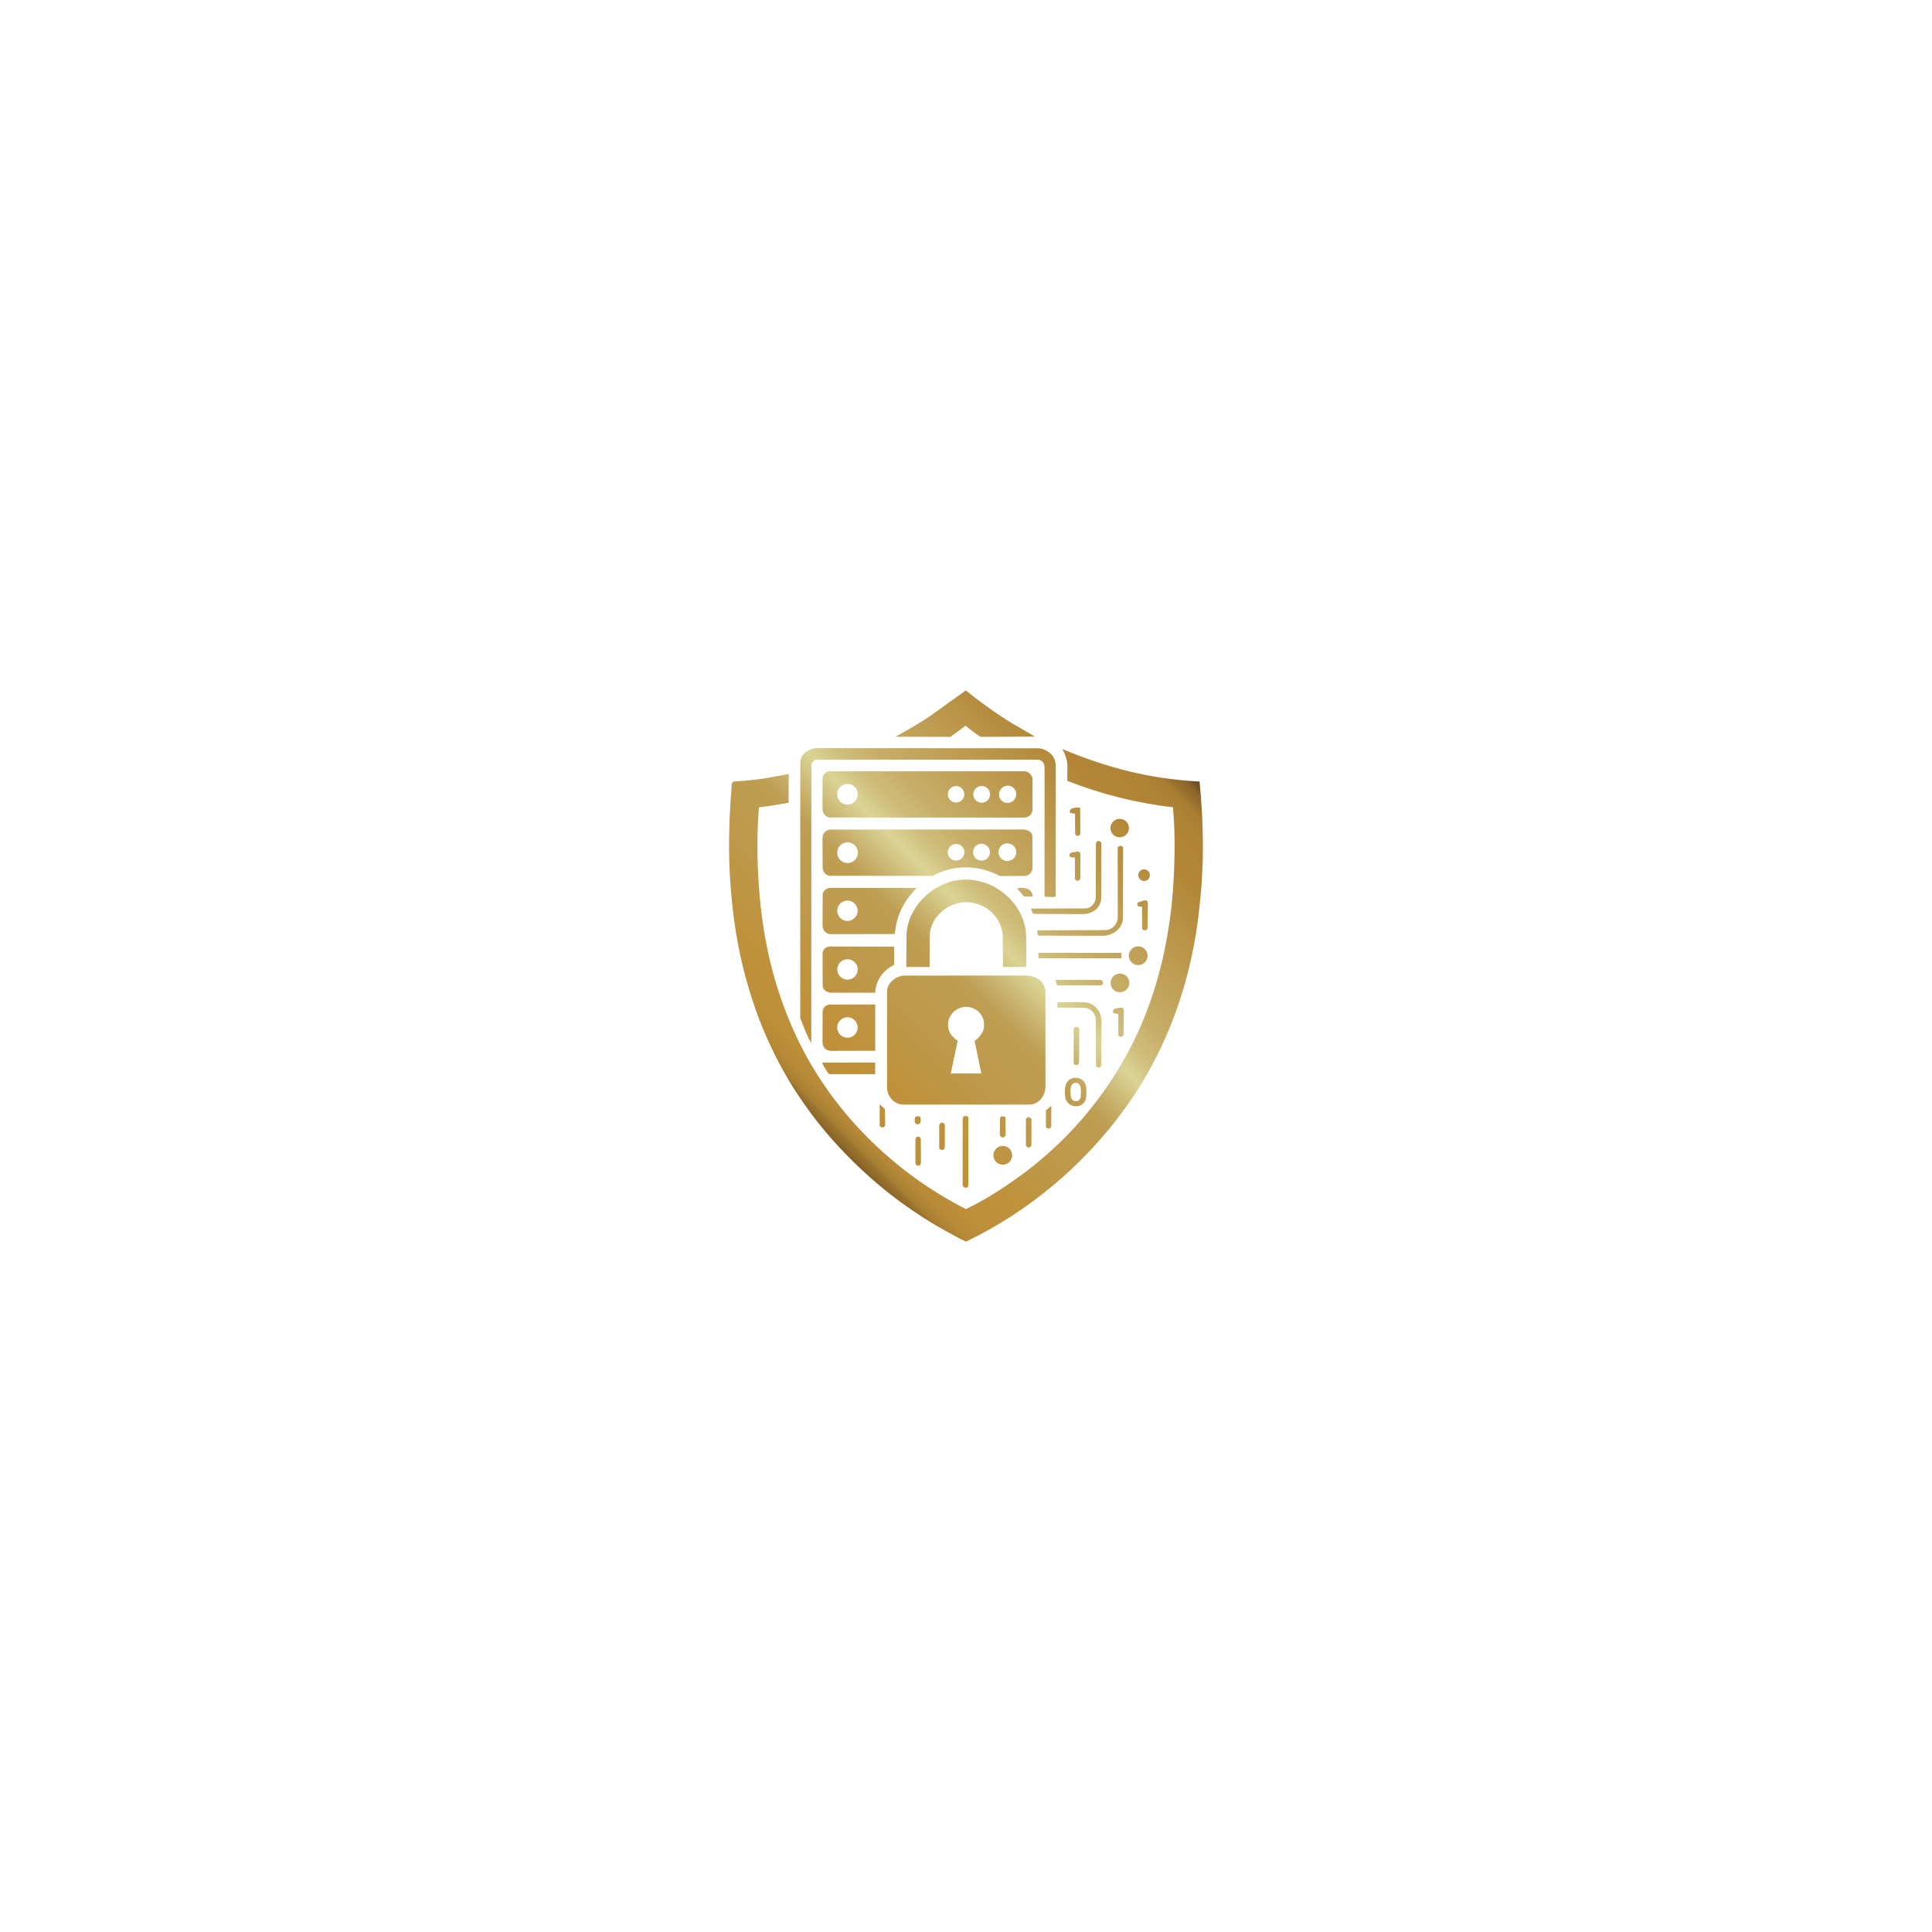
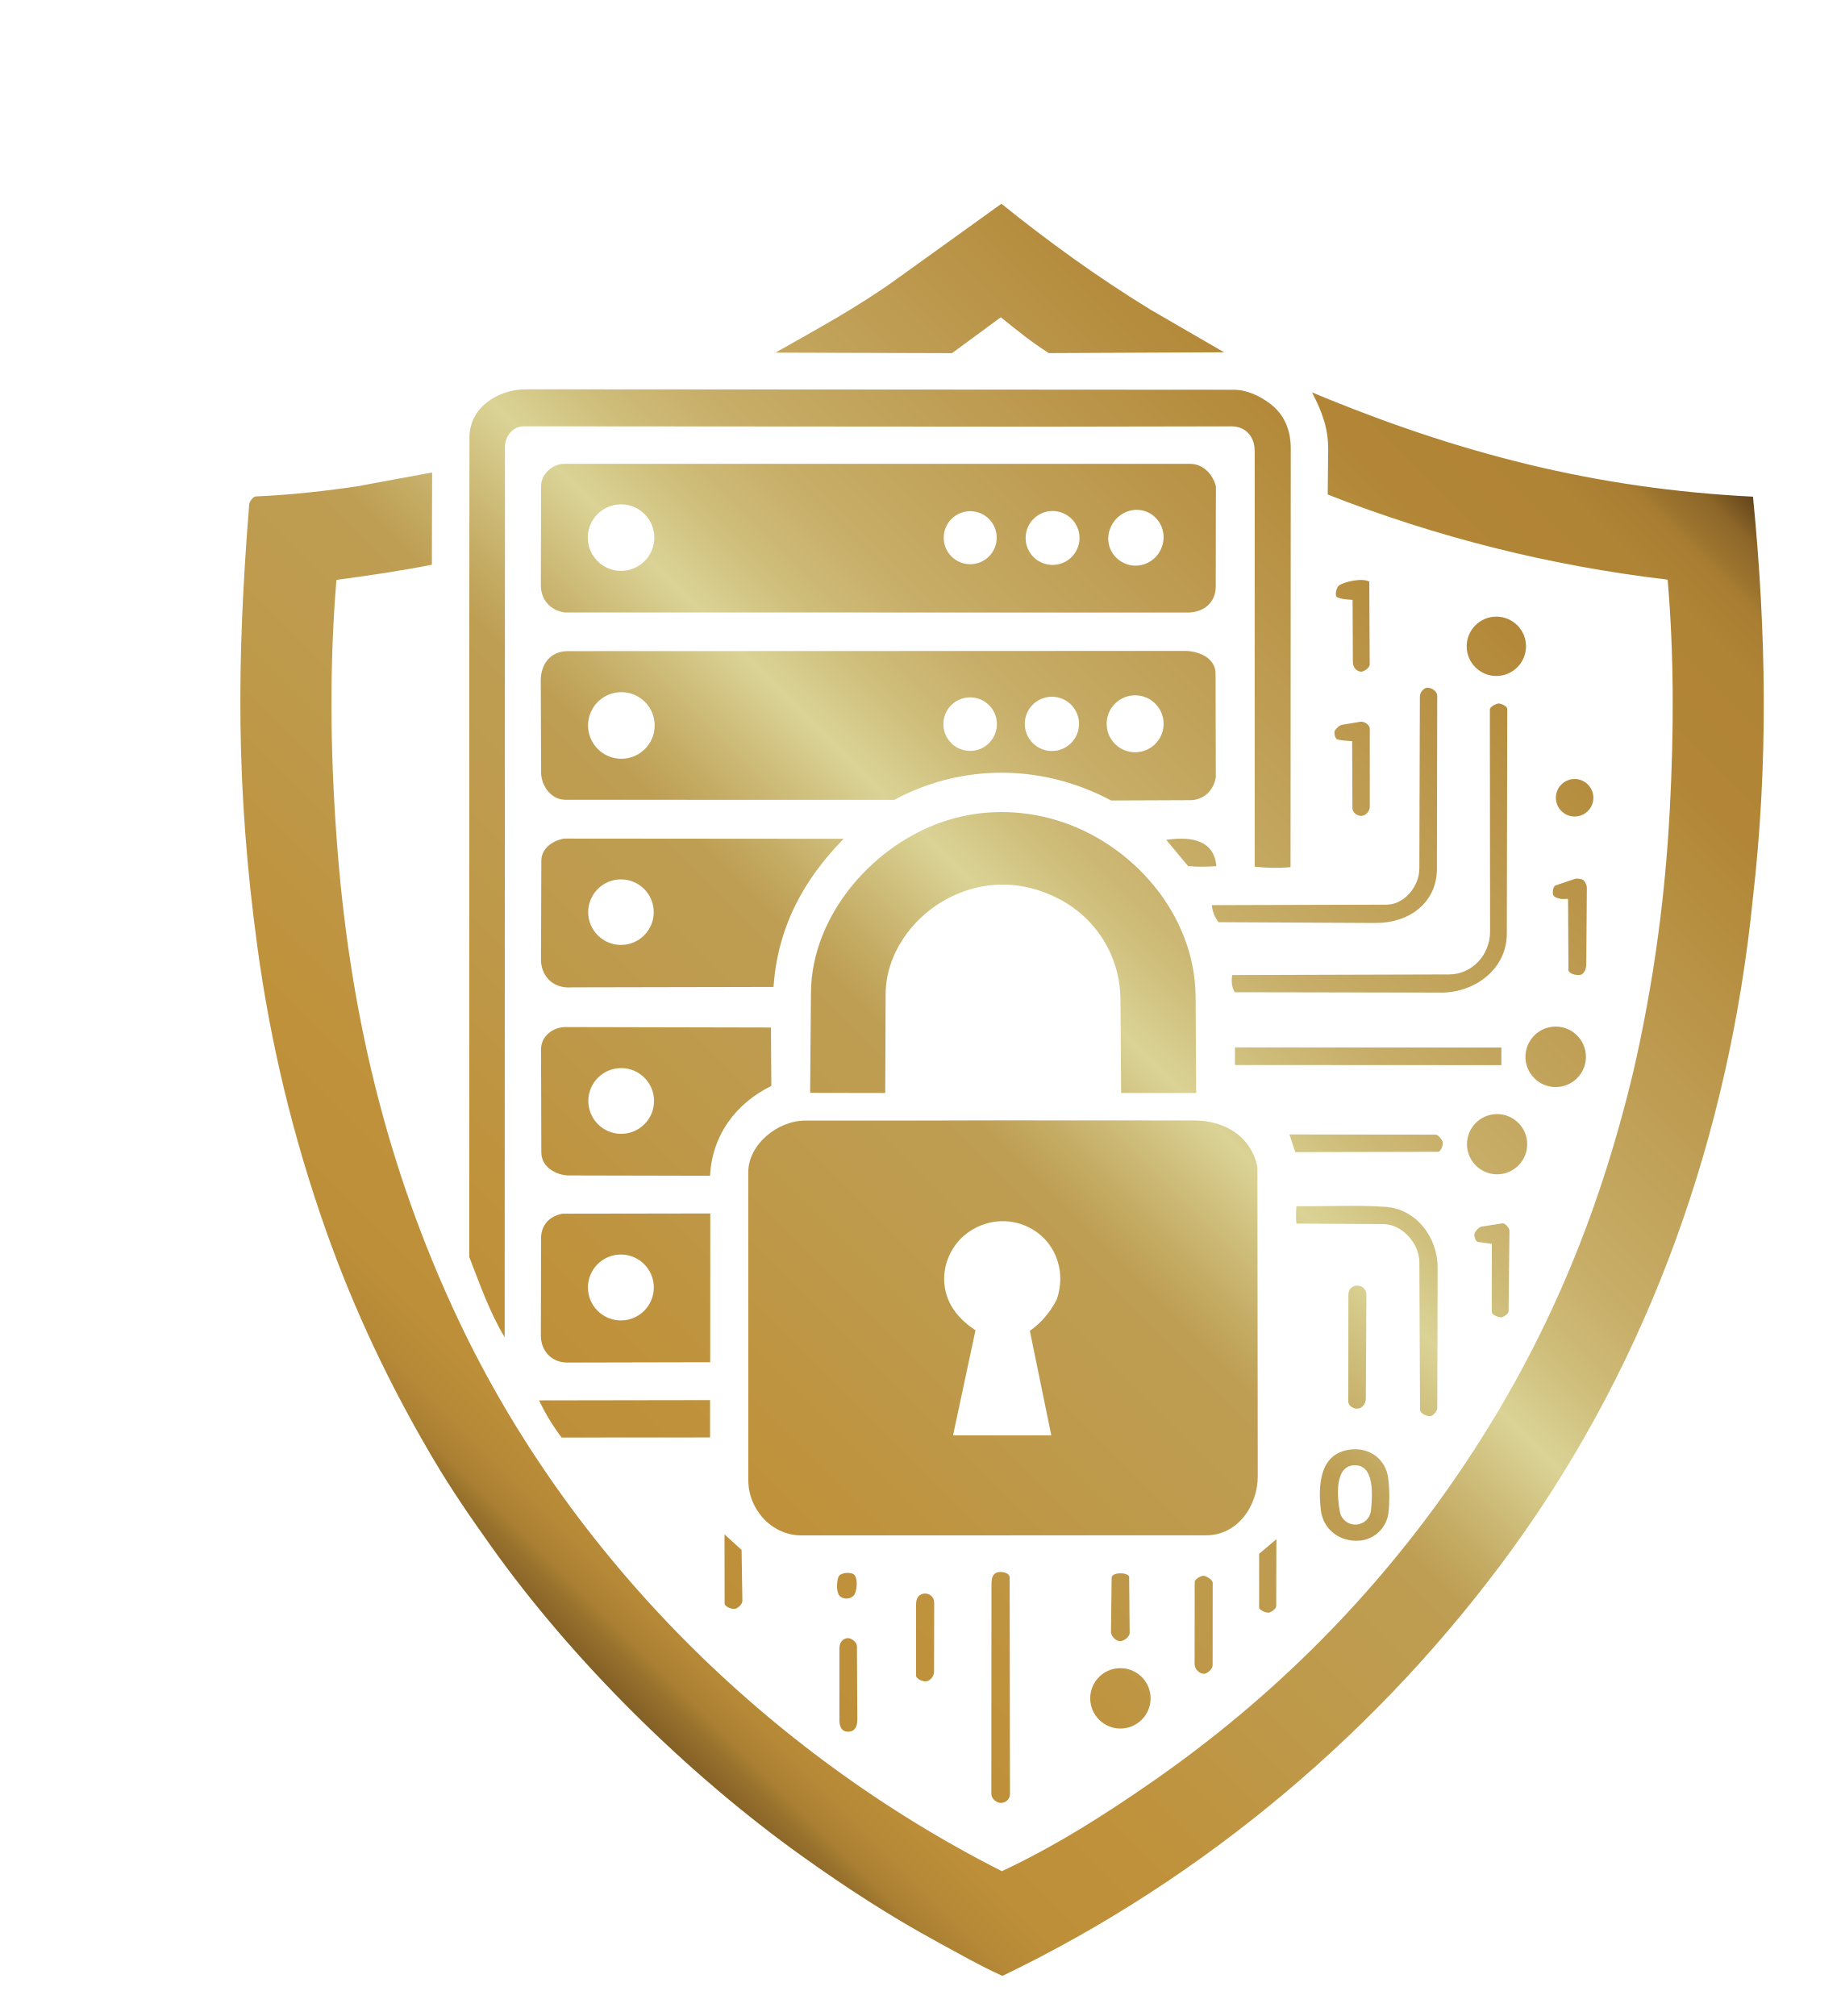
- <svg xmlns="http://www.w3.org/2000/svg" id="Layer_1" data-name="Layer 1" viewBox="0 0 1417.32 1417.32">
+ <svg xmlns="http://www.w3.org/2000/svg" id="Layer_1" data-name="Layer 1" viewBox="480 460 420 460">
  <defs>
    <style>
      .cls-1 {
        fill: url(#linear-gradient);
      }
    </style>
    <linearGradient id="linear-gradient" x1="575.7" y1="801.92" x2="842.16" y2="535.47" gradientUnits="userSpaceOnUse">
      <stop offset="0" stop-color="#785723" />
      <stop offset="0" stop-color="#836026" />
      <stop offset=".02" stop-color="#99722d" />
      <stop offset=".03" stop-color="#aa8033" />
      <stop offset=".05" stop-color="#b68937" />
      <stop offset=".08" stop-color="#bd8f39" />
      <stop offset=".15" stop-color="#bf913a" />
      <stop offset=".28" stop-color="#be994a" />
      <stop offset=".4" stop-color="#be9e53" />
      <stop offset=".43" stop-color="#c5ac65" />
      <stop offset=".5" stop-color="#dad395" />
      <stop offset=".55" stop-color="#cebc79" />
      <stop offset=".6" stop-color="#c7ad67" />
      <stop offset=".85" stop-color="#b28636" />
      <stop offset=".92" stop-color="#b08435" />
      <stop offset=".95" stop-color="#a97e33" />
      <stop offset=".96" stop-color="#9d742e" />
      <stop offset=".98" stop-color="#8c6629" />
      <stop offset=".99" stop-color="#765421" />
      <stop offset="1" stop-color="#64451b" />
    </linearGradient>
  </defs>
  <path class="cls-1" d="M562.38,570.8l16.22-2.99-.06,21.05c-7.41,1.46-14.37,2.46-21.77,3.46-1.64,19.62-1.4,39.04.02,58.73,2.79,38.78,11.17,74.87,27.77,110.04,25.49,54,70.7,98.87,124.05,125.87,12.41-5.83,23.71-13.02,34.96-20.87,26.89-18.76,50.04-41.94,68.61-68.99,19.77-28.79,32.35-58.55,40.5-92.56,4.57-19.9,7.29-39.65,8.34-60.06.91-17.48.99-34.66-.5-52.22-26.74-3.16-52.55-9.62-77.57-19.42l.11-10.14c.05-4.75-1.26-8.52-3.7-13.18,33.2,13.87,64.59,21.99,100.63,23.81,3.06,31.06,3.51,60.91-.04,91.77-5.35,53.26-23.25,104.72-54.8,148.23-29.91,41.25-70.31,75.36-116.43,97.52-5.05-2.29-9.69-4.95-14.69-7.67-10.86-5.91-20.9-12.43-30.98-19.63-26.2-18.73-52.4-44.58-71.03-70.79-4.65-6.54-8.91-12.71-13-19.61-9.92-16.74-18.2-34.12-24.69-52.53-7.45-21.13-12.64-42.63-15.64-64.85-4.85-35.87-4.71-64.82-1.83-100.68.05-.66.92-1.79,1.46-1.81,8.18-.37,15.79-1.21,24.05-2.44ZM766.92,726.4c-1.37-7.14-7.5-10.73-14.45-10.74l-43.78-.02-24.76.05h-20.2c-6.29,0-13,5.44-13,11.84l.02,70.24c0,6.57,5.28,12.58,12.13,12.57l92.32-.02c7.19,0,11.8-6.71,11.79-13.53l-.08-70.4ZM697.46,787.52l5.12-23.98c-3.57-2.38-6.31-5.48-6.99-9.76-.83-5.14,1.68-10.18,5.66-12.82,4.4-2.92,9.9-3.12,14.45-.39,5.5,3.31,7.54,10.02,5.4,16-1.5,2.87-3.46,5.21-6.11,7.1l4.89,23.84h-22.41ZM757.4,593.88l.04-22.93c-.67-2.55-2.78-5.11-5.85-5.11h-142.87c-2.78,0-5.25,2.48-5.26,5.03l-.05,22.65c0,3.28,2.04,5.68,5.41,6.23l142.14.02c3.77,0,6.43-2.36,6.44-5.9ZM621.71,590.26c-4.19,0-7.59-3.4-7.59-7.59s3.4-7.59,7.59-7.59,7.59,3.4,7.59,7.59-3.4,7.59-7.59,7.59ZM720.17,588.9c-3.4,0-6.15-2.75-6.15-6.15s2.75-6.15,6.15-6.15,6.15,2.75,6.15,6.15-2.75,6.15-6.15,6.15ZM736.57,588.53c-3.53-1.6-4.78-5.76-2.67-9.11,1.68-2.67,4.93-3.78,7.74-2.65s4.61,4.38,3.57,7.74c-1.2,3.88-5.41,5.49-8.65,4.02ZM701.38,588.74c-3.34,0-6.05-2.71-6.05-6.05s2.71-6.05,6.05-6.05,6.05,2.71,6.05,6.05-2.71,6.05-6.05,6.05ZM751.26,642.58c3.24.11,5.66-2.08,6.16-5.28l-.06-23.6c0-3.58-3.84-5.18-7.02-5.18l-140.79.05c-4.1,0-6.17,3.15-6.16,6.72l.08,20.6c-.13,3.13,2.07,6.6,5.6,6.6l74.97.02c15.67-8.42,33.96-8.15,49.49.14l17.72-.07ZM621.78,633.13c-4.2,0-7.6-3.4-7.6-7.6s3.4-7.6,7.6-7.6,7.6,3.4,7.6,7.6-3.4,7.6-7.6,7.6ZM720.02,631.36c-3.42,0-6.19-2.77-6.19-6.19s2.77-6.19,6.19-6.19,6.19,2.77,6.19,6.19-2.77,6.19-6.19,6.19ZM739.01,631.65c-3.59,0-6.5-2.91-6.5-6.5s2.91-6.5,6.5-6.5,6.5,2.91,6.5,6.5-2.91,6.5-6.5,6.5ZM701.36,631.34c-3.38,0-6.11-2.74-6.11-6.11s2.74-6.11,6.11-6.11,6.11,2.74,6.11,6.11-2.74,6.11-6.11,6.11ZM766.29,562.75v95c2.91.33,5.55.34,8.18.12l.05-95.5c0-4.26-1.47-7.88-4.86-10.37-2.2-1.62-5.1-3.07-8.21-3.07l-161.36-.1c-6.51,0-12.96,4.12-12.97,11.01l-.05,44.02v142.94c2.47,6.31,4.56,12.45,8.08,18.33l.07-203.16c.04-2.46,1.69-4.7,4.39-4.7l118.32.08,43.08-.07c3.29,0,5.26,2.46,5.26,5.48ZM735.66,687.98l.15,21.41h17.13s-.13-21.97-.13-21.97c-.11-18.65-14.33-35.08-31.83-40.3-8.11-2.42-16.77-2.48-24.88.07-16.7,5.26-30.91,21.57-31.06,39.26l-.19,22.91,17.14.03.09-22.56c.04-9.15,6.02-17.11,13.06-21.2,8.64-5.02,18.29-4.98,26.93-.29,8.39,4.56,13.52,13.2,13.58,22.62ZM656.5,685.21c.91-13.38,6.66-24.32,16.01-33.82l-63.78-.05c-2.62.44-5.2,2.26-5.21,5.05l-.08,23.01c.29,3.71,3.06,6.24,7.07,5.89l45.98-.09ZM621.69,675.61c-4.13,0-7.48-3.35-7.48-7.48s3.35-7.48,7.48-7.48,7.48,3.35,7.48,7.48-3.35,7.48-7.48,7.48ZM719.31,540.57l39.99-.19-16.83-9.75c-11.85-7.28-22.97-15.27-33.97-24.14l-24.08,17.31c-8.8,6.32-17.99,11.29-27.48,16.66l40.29.12,11.13-8.19c3.84,3.1,7.11,5.75,10.96,8.18ZM642.02,728.28c.43-9.11,5.78-16.48,13.98-20.5l-.09-13.33-46.86-.1c-2.83,0-5.61,2.05-5.6,5.09l.07,23.54c.01,3.33,3.41,5.22,6.33,5.23l32.16.07ZM621.74,718.71c-4.14,0-7.5-3.36-7.5-7.5s3.36-7.5,7.5-7.5,7.5,3.36,7.5,7.5-3.36,7.5-7.5,7.5ZM642.05,770.83l.02-33.95-33.67.05c-2.87.48-4.84,2.45-4.94,5.38l-.05,22.6c.09,3.25,2.3,5.87,5.81,5.99l32.82-.07ZM621.67,761.29c-4.16,0-7.52-3.37-7.52-7.52s3.37-7.52,7.52-7.52,7.52,3.37,7.52,7.52-3.37,7.52-7.52,7.52ZM808.8,686.49c7.69.01,15-5.29,15.02-13.46l.1-51.26c0-.65-1.55-1.36-2.11-1.24s-1.86.73-1.86,1.36l.05,50.71c0,5.13-3.97,9.73-9.38,9.74l-49.47.14c-.21,1.54-.11,2.75.59,3.92l47.06.08ZM793.98,670.59c7.35.04,13.88-4.45,13.89-12.36l.07-39.47c0-1.1-1.42-1.91-2.27-1.84s-1.69,1.02-1.69,2.08l-.12,39.21c-.01,4.03-3.43,8.2-7.46,8.21l-39.91.11c.19,1.54.66,2.7,1.55,3.89l35.94.18ZM642.02,779.47l-39.02.06c1.55,3.24,3.18,5.86,5.14,8.48l33.88-.02v-8.52ZM806.51,783.1c.56-.17,1.44-1.09,1.44-1.81l.08-32.04c.02-6.88-4.82-13.43-12.02-13.89-6.8-.44-13.22-.05-20.2-.14-.11,1.41-.12,2.52-.02,3.97l19.9.12c4.18.03,8.15,4.34,8.17,8.65l.16,33.71c0,.93,1.84,1.63,2.48,1.44ZM761.78,703.01l60.8.03v-4.02s-60.8-.03-60.8-.03v4.02ZM710.39,819.99c0-1.26-2.12-1.47-2.87-1.21-1.11.37-1.29,1.49-1.29,2.89l-.03,47.63c0,1.17,1.19,2.02,2.07,2.07,1,.06,2.18-.66,2.18-2.04l-.07-49.33ZM796.82,805.1c.27-2.58.25-5.35-.07-7.83-.58-4.38-4.24-6.98-8.45-6.54-7.19.75-7.57,8.05-6.92,13.79.49,4.33,4.12,7.33,8.76,7.02,3.56-.24,6.33-3.08,6.68-6.45ZM789.61,807.85c-1.7.17-3.52-.92-3.89-2.94-.57-3.07-1.33-10.32,3.19-10.57,4.88-.28,4.22,7.14,3.92,10.26-.18,1.87-1.62,3.1-3.22,3.26ZM735.65,840.63c-3.81,0-6.89,3.09-6.89,6.89s3.09,6.89,6.89,6.89,6.89-3.09,6.89-6.89-3.09-6.89-6.89-6.89ZM834.97,694.24c-3.81,0-6.9,3.09-6.9,6.9s3.09,6.9,6.9,6.9,6.9-3.09,6.9-6.9-3.09-6.9-6.9-6.9ZM821.6,714.21c-3.8,0-6.87,3.08-6.87,6.87s3.08,6.87,6.87,6.87,6.87-3.08,6.87-6.87-3.08-6.87-6.87-6.87ZM821.43,600.7c-3.74,0-6.77,3.03-6.77,6.77s3.03,6.77,6.77,6.77,6.77-3.03,6.77-6.77-3.03-6.77-6.77-6.77ZM809.17,720.46c-.23-.51-.99-1.56-1.62-1.56l-33.33-.05,1.32,4.03,32.62-.07c.67,0,1.23-1.84,1-2.35ZM791.78,755.41c0-1.25-1-2.07-2.1-2.07s-2.01.81-2.01,2.08l-.02,24.33c0,1.17,1.39,1.82,2.34,1.63.85-.17,1.65-1.05,1.66-2.27l.13-23.69ZM840.89,682.33c.77-.47,1.06-1.41,1.06-2.56l.13-17.24c0-.56-.48-1.56-.91-1.79-.36-.19-1.4-.34-1.79-.21l-4.42,1.49c-.61.21-.81,1.78-.51,2.29s1.51.86,2.19.83l1.02-.04c.16,0,.14.48.14.75l.08,15.42c0,1.06,2.36,1.45,3.01,1.06ZM822.59,760.58c.51-.07,1.62-.82,1.63-1.36l.2-18.39c0-.67-1.05-1.78-1.59-1.7l-4.8.76c-.57.09-1.36,1.01-1.57,1.5s.23,1.92.74,1.99l3.2.44-.02,15.53c0,.71,1.61,1.29,2.2,1.22ZM790.85,646.15c.84-.14,1.7-1.09,1.7-2.02v-17.79c0-1.01-1.27-1.8-2.2-1.65l-4.21.71c-.55.09-1.37.93-1.59,1.37s.09,1.78.56,1.93c.84.26,2.22.34,3.42.42l.06,15.23c0,1.24,1.37,1.95,2.24,1.8ZM790.54,613.26c.63.04,1.99-.87,1.99-1.6l-.09-18.96c-1.7-.89-5.6.02-6.89.86-.57.37-1.08,2.35-.48,2.68.9.5,2.31.54,3.56.64l.06,14.16c0,1.26.89,2.15,1.85,2.22ZM675.52,835.61c0-1-1.35-1.89-2.14-1.83-1.11.1-1.84,1.05-1.84,2.24v16.48c0,1.57.54,2.76,2.26,2.61,1.32-.12,1.83-1.24,1.82-2.83l-.09-16.66ZM756.7,821.14c0-.65-1.37-1.51-2-1.58s-2.1.75-2.1,1.41l-.02,18.79c0,1.15,1.18,2.16,2.12,2.16.68,0,1.99-.98,1.99-2l.02-18.78ZM693.15,825.7c0-1.46-1.23-2.28-2.45-2.06s-1.68,1.2-1.68,2.48v16.16c.01.9,1.67,1.5,2.44,1.34.85-.18,1.67-1.16,1.67-2.2l.03-15.72ZM737.65,819.72c-.5-1.05-3.98-.99-4,.28l-.15,12.35c-.01.99,1.06,2,1.94,2.13.73.11,2.33-.85,2.32-1.92l-.12-12.84ZM649.2,813.64l-3.88-3.53.02,15.76c0,.78,1.76,1.37,2.44,1.21.58-.13,1.62-1.02,1.61-1.82l-.18-11.62ZM839.29,637.75c-2.36,0-4.28,1.92-4.28,4.28s1.92,4.28,4.28,4.28,4.28-1.92,4.28-4.28-1.92-4.28-4.28-4.28ZM769.52,827.96c.5-.08,1.67-.84,1.68-1.49l.04-15.27-3.94,3.35v12.21c0,.64,1.64,1.29,2.22,1.2ZM746.1,651.63l5,5.99c1.8.19,4.29.18,6.45.02-.6-6.69-7.05-6.64-11.45-6.01ZM675.01,819.43c-.7-.89-3.3-.63-3.69.36-.44,1.11-.45,3.07.02,4.01.64,1.28,3.03,1.28,3.7-.12.56-1.16.65-3.38-.03-4.25Z" />
</svg>
